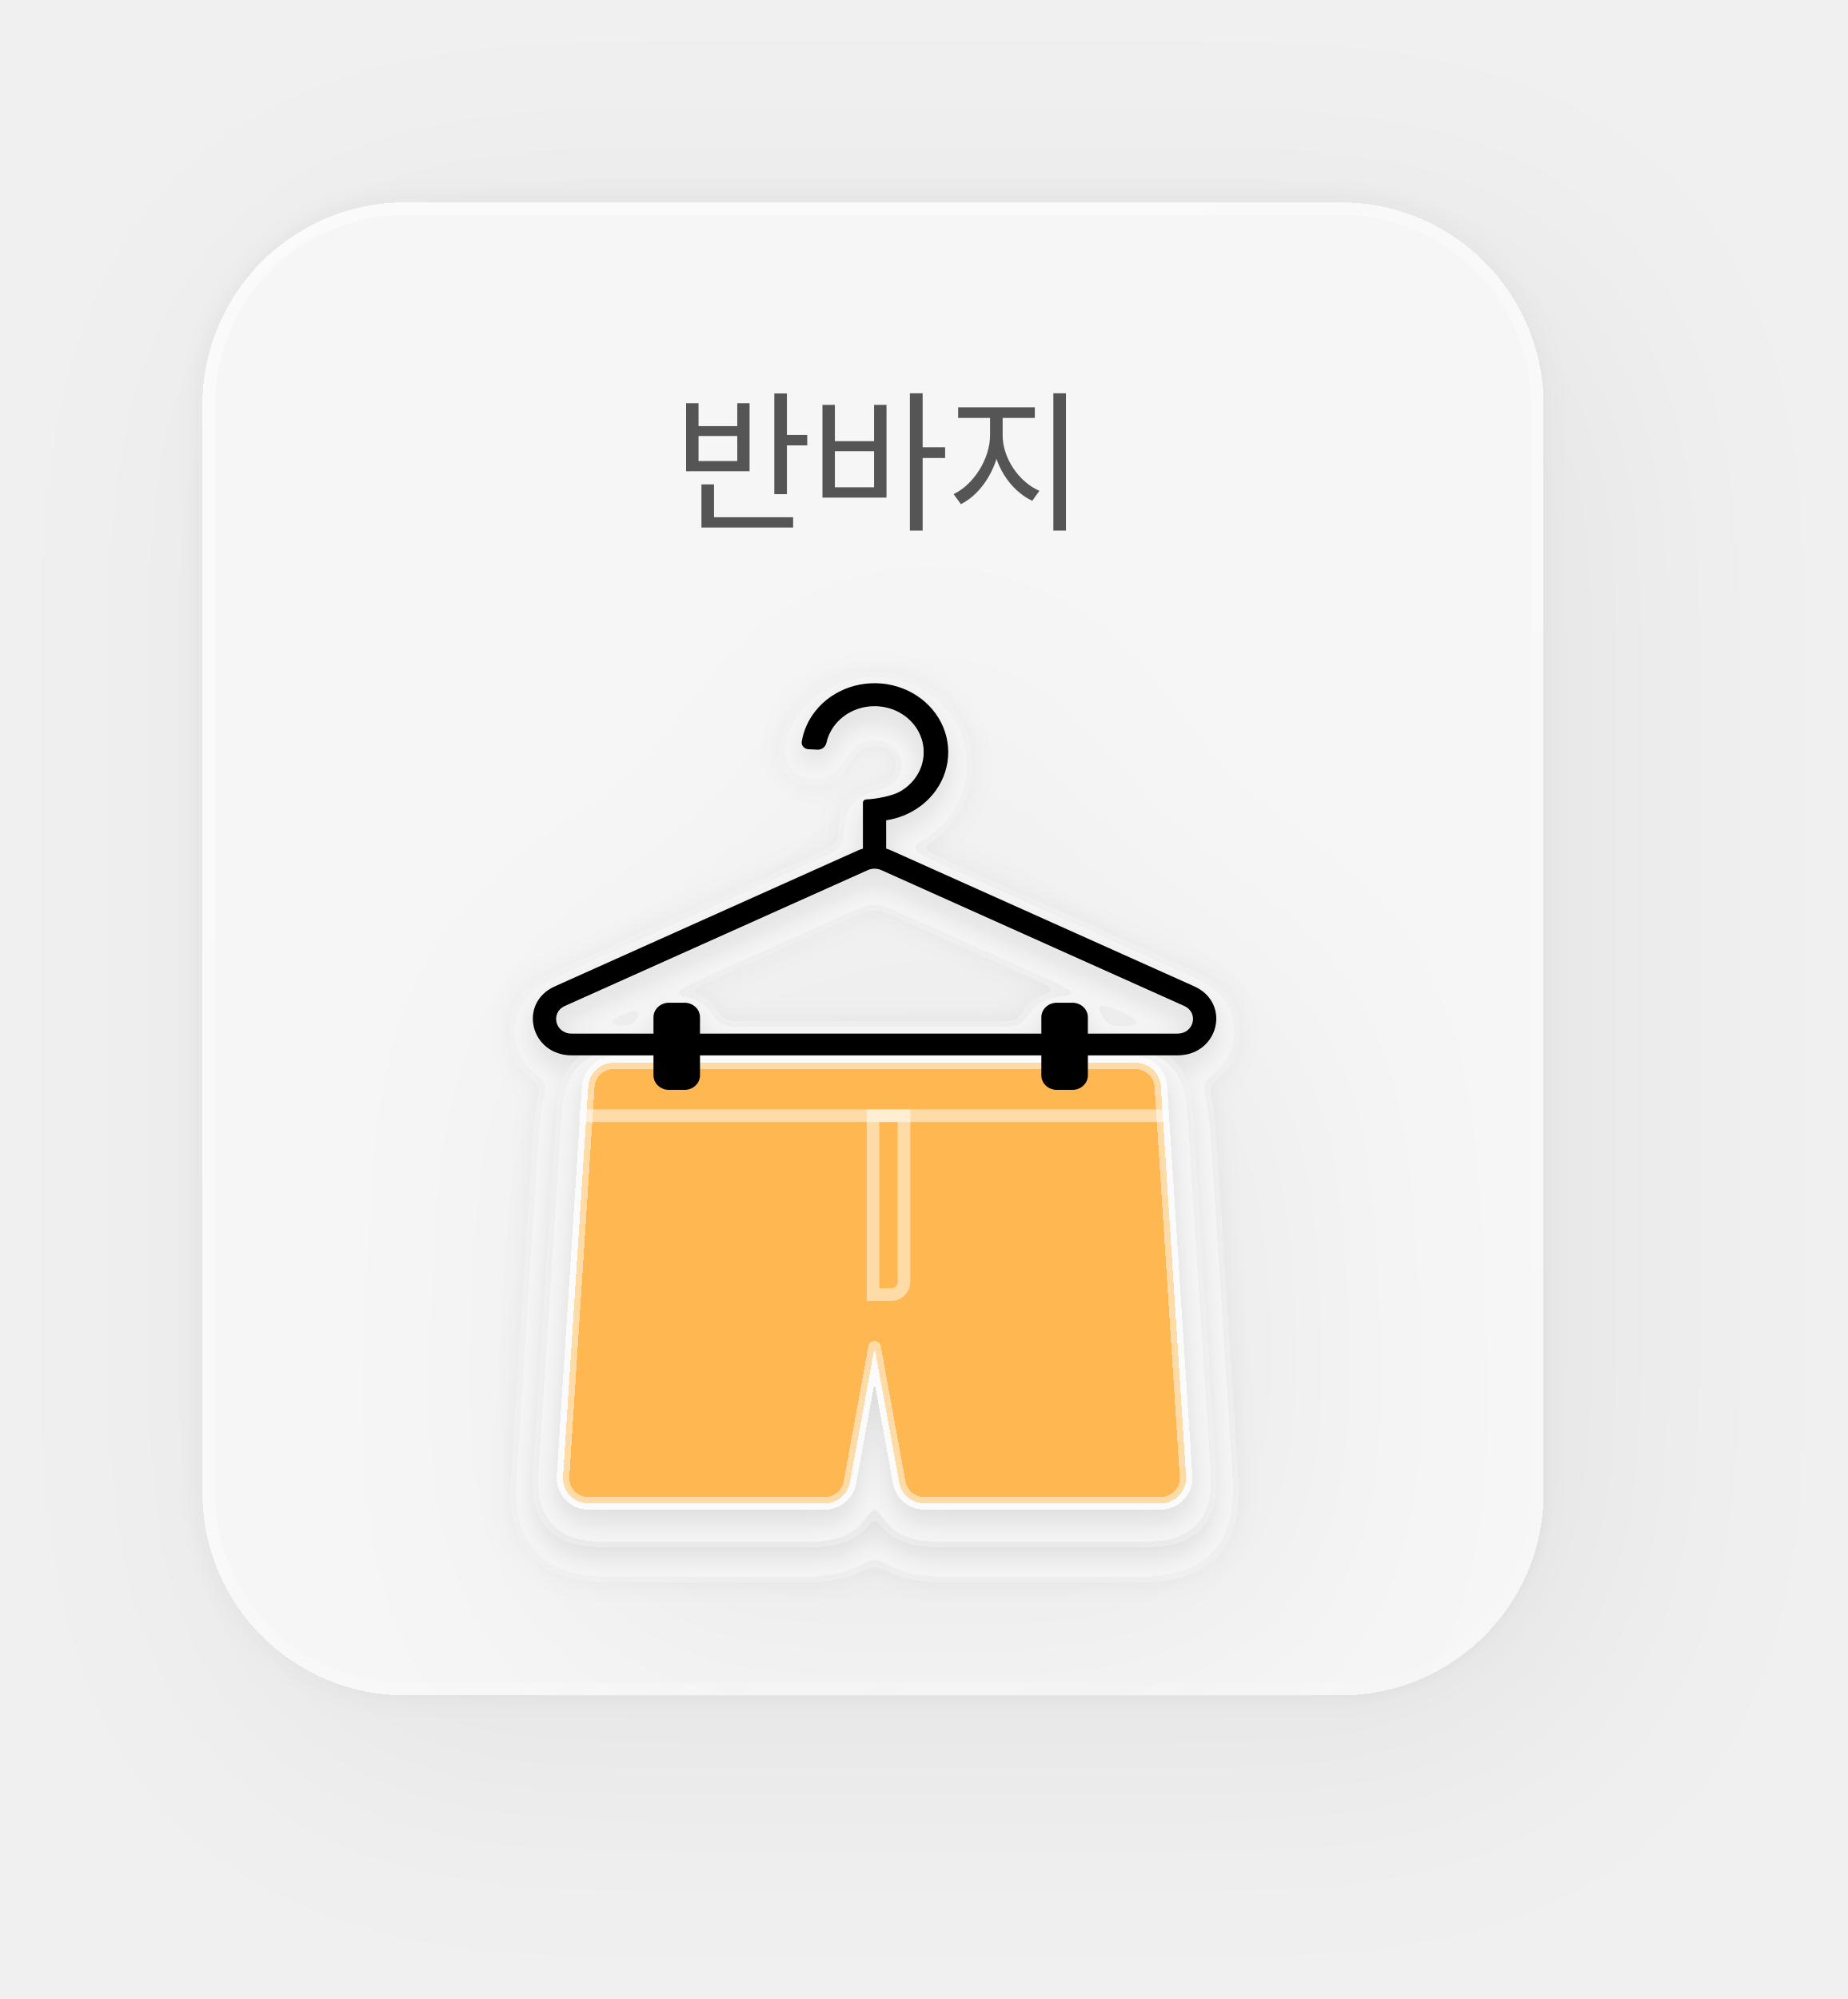
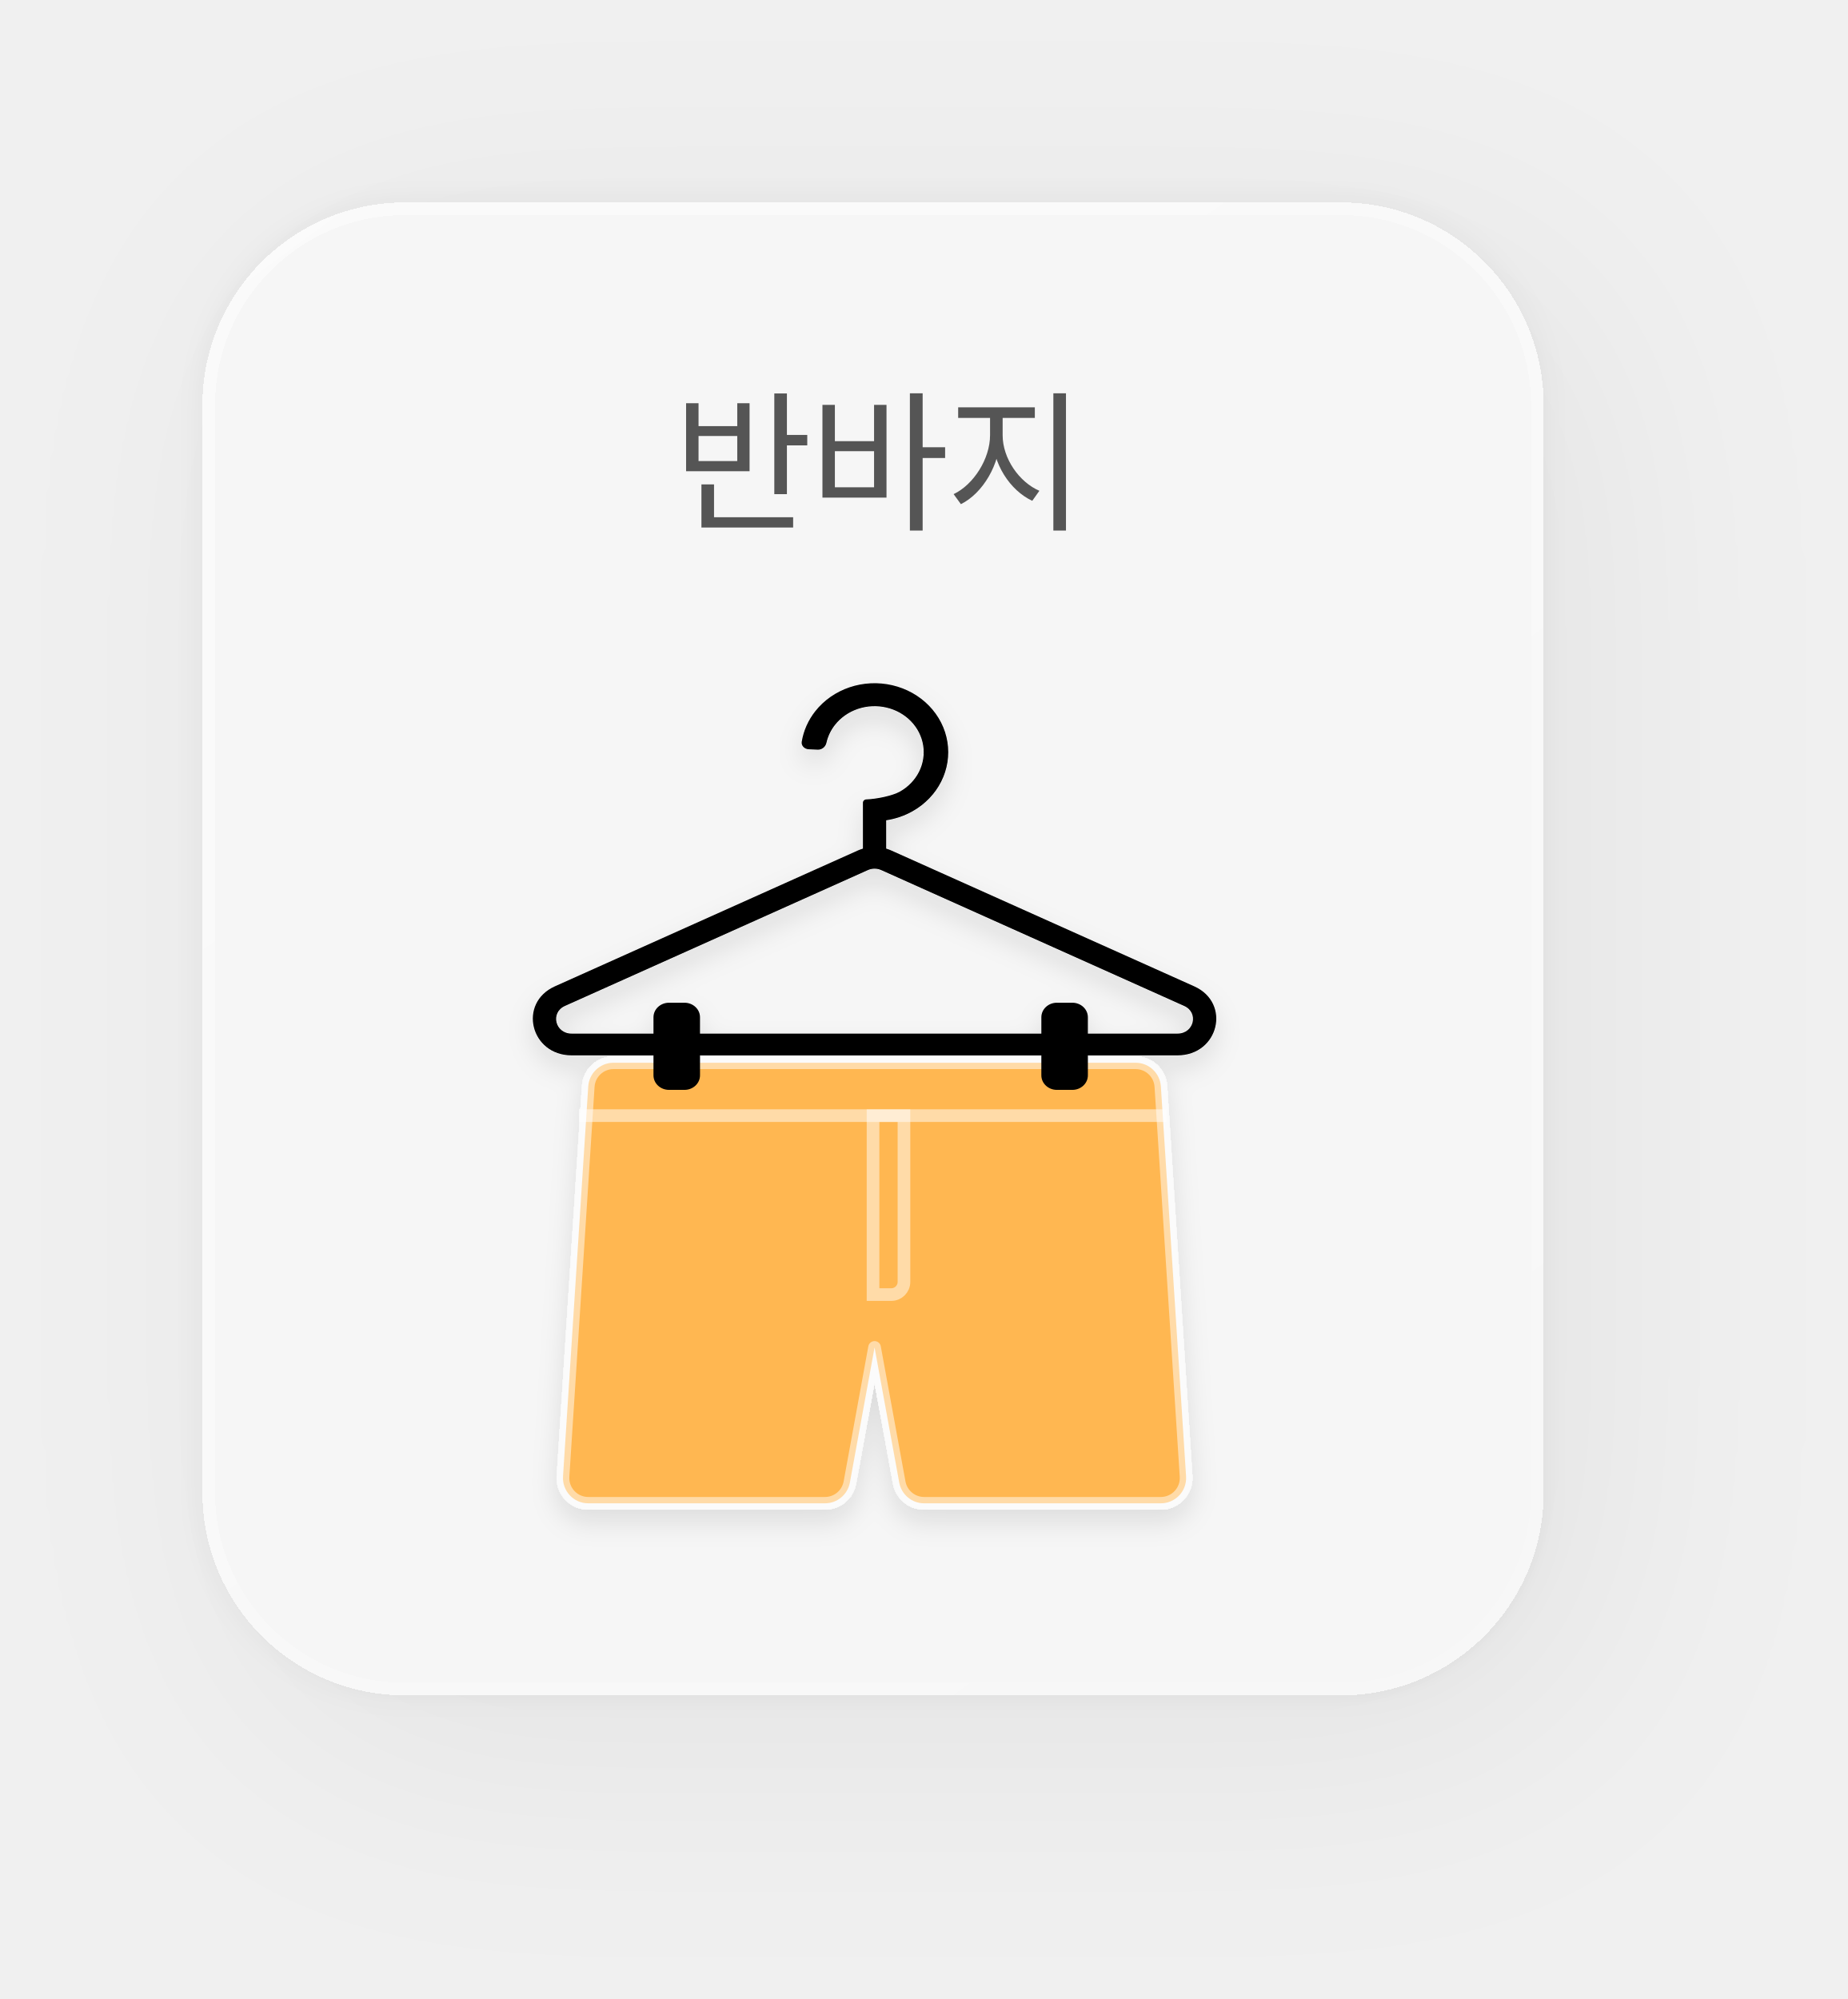
<svg xmlns="http://www.w3.org/2000/svg" width="146" height="158" viewBox="0 0 146 158" fill="none">
  <g filter="url(#filter0_bdd_5082_12505)">
-     <g clip-path="url(#clip0_5082_12505)">
-       <rect x="16" y="16" width="106" height="118" rx="16" fill="white" fill-opacity="0.4" shape-rendering="crispEdges" />
-       <path d="M61.197 31.1H62.193V39.056H61.197V31.1ZM61.881 34.376H63.801V35.204H61.881V34.376ZM55.437 40.88H62.685V41.696H55.437V40.88ZM55.437 38.288H56.433V41.072H55.437V38.288ZM54.225 31.868H55.209V33.68H58.269V31.868H59.241V37.244H54.225V31.868ZM55.209 34.46V36.44H58.269V34.46H55.209ZM71.912 31.088H72.921V41.936H71.912V31.088ZM72.68 35.348H74.697V36.2H72.68V35.348ZM65.001 32H65.984V34.868H69.081V32H70.064V39.332H65.001V32ZM65.984 35.66V38.516H69.081V35.66H65.984ZM78.248 32.636H79.052V34.4C79.052 36.692 77.671 38.996 75.944 39.848L75.368 39.056C76.939 38.312 78.248 36.272 78.248 34.4V32.636ZM78.439 32.636H79.243V34.4C79.243 36.236 80.552 38.108 82.147 38.792L81.584 39.584C79.832 38.768 78.439 36.656 78.439 34.4V32.636ZM75.728 32.192H81.787V33.032H75.728V32.192ZM83.251 31.088H84.248V41.936H83.251V31.088Z" fill="#121212" fill-opacity="0.7" />
-       <g filter="url(#filter1_bdd_5082_12505)">
-         <g filter="url(#filter2_bd_5082_12505)">
-           <g filter="url(#filter3_bd_5082_12505)">
-             <path d="M46.495 118.821C45.34 118.821 44.425 117.845 44.499 116.692L46.492 85.871C46.56 84.819 47.433 84 48.487 84H89.752C90.807 84 91.68 84.819 91.748 85.871L93.74 116.692C93.815 117.845 92.9 118.821 91.745 118.821H73.038C72.073 118.821 71.245 118.131 71.071 117.181L69.12 106.5L67.169 117.181C66.995 118.131 66.167 118.821 65.201 118.821H46.495Z" fill="#FFB751" shape-rendering="crispEdges" />
-             <path d="M46.495 118.821C45.34 118.821 44.425 117.845 44.499 116.692L46.492 85.871C46.56 84.819 47.433 84 48.487 84H89.752C90.807 84 91.68 84.819 91.748 85.871L93.74 116.692C93.815 117.845 92.9 118.821 91.745 118.821H73.038C72.073 118.821 71.245 118.131 71.071 117.181L69.12 106.5L67.169 117.181C66.995 118.131 66.167 118.821 65.201 118.821H46.495Z" stroke="white" stroke-opacity="0.5" stroke-linejoin="round" shape-rendering="crispEdges" />
-           </g>
-           <path fill-rule="evenodd" clip-rule="evenodd" d="M72.124 64.124C71.482 64.487 70.773 64.727 70.04 64.837V67.072C70.177 67.112 70.312 67.162 70.444 67.222L94.383 77.958C97.326 79.278 96.322 83.416 93.059 83.416H85.98V84.995C85.98 85.629 85.431 86.143 84.754 86.143H83.528C82.851 86.143 82.302 85.629 82.302 84.995V83.416H55.325V84.995C55.325 85.629 54.776 86.143 54.099 86.143H52.873C52.196 86.143 51.647 85.629 51.647 84.995V83.416H45.181C41.918 83.416 40.914 79.278 43.856 77.958L67.796 67.222C67.844 67.2 67.892 67.18 67.941 67.161C68.026 67.127 68.113 67.098 68.2 67.072V63.446C68.2 63.301 68.326 63.184 68.48 63.184C69.289 63.154 70.538 62.897 71.123 62.567C71.781 62.196 72.306 61.651 72.633 61.001C72.96 60.35 73.074 59.623 72.96 58.912C72.846 58.201 72.509 57.538 71.992 57.006C71.475 56.474 70.801 56.098 70.056 55.925C69.311 55.752 68.527 55.789 67.805 56.032C67.082 56.276 66.453 56.715 65.997 57.293C65.662 57.717 65.432 58.202 65.318 58.713C65.249 59.023 64.967 59.27 64.629 59.255L63.914 59.223C63.576 59.208 63.312 58.938 63.363 58.625C63.506 57.755 63.872 56.926 64.435 56.213C65.119 55.346 66.063 54.688 67.147 54.322C68.231 53.957 69.406 53.901 70.524 54.161C71.642 54.421 72.653 54.985 73.428 55.783C74.203 56.581 74.709 57.575 74.88 58.642C75.051 59.709 74.881 60.799 74.39 61.774C73.9 62.75 73.111 63.568 72.124 64.124ZM85.98 81.695V80.403C85.98 79.769 85.431 79.255 84.754 79.255H83.528C82.851 79.255 82.302 79.769 82.302 80.403V81.695H55.325V80.403C55.325 79.769 54.776 79.255 54.099 79.255H52.873C52.196 79.255 51.647 79.769 51.647 80.403V81.695H45.181C43.876 81.695 43.474 80.039 44.651 79.511L68.59 68.775C68.925 68.624 69.315 68.624 69.65 68.775L93.589 79.511C94.766 80.039 94.364 81.695 93.059 81.695H85.98Z" fill="black" />
-           <path d="M45.778 84.643H92.222H45.778ZM92.222 88.679H45.778V87.679H92.222V88.679ZM45.778 88.179V84.643V88.179ZM92.222 84.643V88.179V84.643Z" fill="white" fill-opacity="0.5" />
-           <path d="M69 88.179H71.444V101.322C71.444 101.874 70.997 102.322 70.444 102.322H69V88.179Z" stroke="white" stroke-opacity="0.5" />
-         </g>
-       </g>
+     <rect x="16" y="16" width="106" height="118" rx="16" fill="white" fill-opacity="0.4" shape-rendering="crispEdges" />
+     <rect x="16.5" y="16.5" width="105" height="117" rx="15.5" stroke="url(#paint0_linear_5082_12505)" stroke-opacity="0.5" shape-rendering="crispEdges" />
+     <path d="M61.197 31.1H62.193V39.056H61.197V31.1ZM61.881 34.376H63.801V35.204H61.881V34.376ZM55.437 40.88H62.685V41.696H55.437V40.88ZM55.437 38.288H56.433V41.072H55.437V38.288ZM54.225 31.868H55.209V33.68H58.269V31.868H59.241V37.244H54.225V31.868ZM55.209 34.46V36.44H58.269V34.46H55.209ZM71.912 31.088H72.921V41.936H71.912V31.088ZM72.68 35.348H74.697V36.2H72.68V35.348ZM65.001 32H65.984V34.868H69.081V32H70.064V39.332H65.001V32ZM65.984 35.66V38.516H69.081V35.66H65.984ZM78.248 32.636H79.052V34.4C79.052 36.692 77.671 38.996 75.944 39.848L75.368 39.056C76.939 38.312 78.248 36.272 78.248 34.4V32.636ZM78.439 32.636H79.243V34.4C79.243 36.236 80.552 38.108 82.147 38.792L81.584 39.584C79.832 38.768 78.439 36.656 78.439 34.4V32.636ZM75.728 32.192H81.787V33.032H75.728V32.192ZM83.251 31.088H84.248V41.936H83.251V31.088Z" fill="#121212" fill-opacity="0.7" />
+     <g filter="url(#filter1_bd_5082_12505)">
+       <path d="M46.495 118.821C45.34 118.821 44.425 117.845 44.499 116.692L46.492 85.871C46.56 84.819 47.433 84 48.487 84H89.752C90.807 84 91.68 84.819 91.748 85.871L93.74 116.692C93.815 117.845 92.9 118.821 91.745 118.821H73.038C72.073 118.821 71.245 118.131 71.071 117.181L69.12 106.5L67.169 117.181C66.995 118.131 66.167 118.821 65.201 118.821H46.495Z" fill="#FFB751" stroke="white" stroke-opacity="0.5" stroke-linejoin="round" />
+       <path fill-rule="evenodd" clip-rule="evenodd" d="M72.124 64.124C71.482 64.487 70.773 64.727 70.04 64.837V67.072C70.177 67.112 70.312 67.162 70.444 67.222L94.383 77.958C97.326 79.278 96.322 83.416 93.059 83.416H85.98V84.995C85.98 85.629 85.431 86.143 84.754 86.143H83.528C82.851 86.143 82.302 85.629 82.302 84.995V83.416H55.325V84.995C55.325 85.629 54.776 86.143 54.099 86.143H52.873C52.196 86.143 51.647 85.629 51.647 84.995V83.416H45.181C41.918 83.416 40.914 79.278 43.856 77.958L67.796 67.222C67.844 67.2 67.892 67.18 67.941 67.161C68.026 67.127 68.113 67.098 68.2 67.072V63.446C68.2 63.301 68.326 63.184 68.48 63.184C69.289 63.154 70.538 62.897 71.123 62.567C71.781 62.196 72.306 61.651 72.633 61.001C72.96 60.35 73.074 59.623 72.96 58.912C72.846 58.201 72.509 57.538 71.992 57.006C71.475 56.474 70.801 56.098 70.056 55.925C69.311 55.752 68.527 55.789 67.805 56.032C67.082 56.276 66.453 56.715 65.997 57.293C65.662 57.717 65.432 58.202 65.318 58.713C65.249 59.023 64.967 59.27 64.629 59.255L63.914 59.223C63.576 59.208 63.312 58.938 63.363 58.625C63.506 57.755 63.872 56.926 64.435 56.213C65.119 55.346 66.063 54.688 67.147 54.322C68.231 53.957 69.406 53.901 70.524 54.161C71.642 54.421 72.653 54.985 73.428 55.783C74.203 56.581 74.709 57.575 74.88 58.642C75.051 59.709 74.881 60.799 74.39 61.774C73.9 62.75 73.111 63.568 72.124 64.124ZM85.98 81.695V80.403C85.98 79.769 85.431 79.255 84.754 79.255H83.528C82.851 79.255 82.302 79.769 82.302 80.403V81.695H55.325V80.403C55.325 79.769 54.776 79.255 54.099 79.255H52.873C52.196 79.255 51.647 79.769 51.647 80.403V81.695H45.181C43.876 81.695 43.474 80.039 44.651 79.511L68.59 68.775C68.925 68.624 69.315 68.624 69.65 68.775L93.589 79.511C94.766 80.039 94.364 81.695 93.059 81.695H85.98Z" fill="black" />
+       <path d="M45.778 84.643H92.222H45.778ZM92.222 88.679H45.778V87.679H92.222V88.679ZM45.778 88.179V84.643V88.179ZM92.222 84.643V88.179V84.643Z" fill="white" fill-opacity="0.5" />
+       <path d="M69 88.179H71.444V101.322C71.444 101.874 70.997 102.322 70.444 102.322H69V88.179Z" stroke="white" stroke-opacity="0.5" />
    </g>
-     <rect x="16.5" y="16.5" width="105" height="117" rx="15.5" stroke="url(#paint0_linear_5082_12505)" stroke-opacity="0.5" shape-rendering="crispEdges" />
  </g>
  <defs>
    <filter id="filter0_bdd_5082_12505" x="-4" y="-4" width="150" height="162" filterUnits="userSpaceOnUse" color-interpolation-filters="sRGB">
      <feFlood flood-opacity="0" result="BackgroundImageFix" />
      <feGaussianBlur in="BackgroundImageFix" stdDeviation="10" />
      <feComposite in2="SourceAlpha" operator="in" result="effect1_backgroundBlur_5082_12505" />
      <feColorMatrix in="SourceAlpha" type="matrix" values="0 0 0 0 0 0 0 0 0 0 0 0 0 0 0 0 0 0 127 0" result="hardAlpha" />
      <feOffset dx="4" dy="4" />
      <feGaussianBlur stdDeviation="10" />
      <feComposite in2="hardAlpha" operator="out" />
      <feColorMatrix type="matrix" values="0 0 0 0 0 0 0 0 0 0 0 0 0 0 0 0 0 0 0.05 0" />
      <feBlend mode="normal" in2="effect1_backgroundBlur_5082_12505" result="effect2_dropShadow_5082_12505" />
      <feColorMatrix in="SourceAlpha" type="matrix" values="0 0 0 0 0 0 0 0 0 0 0 0 0 0 0 0 0 0 127 0" result="hardAlpha" />
      <feOffset />
      <feGaussianBlur stdDeviation="1" />
      <feComposite in2="hardAlpha" operator="out" />
      <feColorMatrix type="matrix" values="0 0 0 0 0 0 0 0 0 0 0 0 0 0 0 0 0 0 0.05 0" />
      <feBlend mode="normal" in2="effect2_dropShadow_5082_12505" result="effect3_dropShadow_5082_12505" />
      <feBlend mode="normal" in="SourceGraphic" in2="effect3_dropShadow_5082_12505" result="shape" />
    </filter>
-     <filter id="filter1_bdd_5082_12505" x="-4" y="14" width="146" height="146" filterUnits="userSpaceOnUse" color-interpolation-filters="sRGB">
-       <feFlood flood-opacity="0" result="BackgroundImageFix" />
-       <feGaussianBlur in="BackgroundImageFix" stdDeviation="20" />
-       <feComposite in2="SourceAlpha" operator="in" result="effect1_backgroundBlur_5082_12505" />
-       <feColorMatrix in="SourceAlpha" type="matrix" values="0 0 0 0 0 0 0 0 0 0 0 0 0 0 0 0 0 0 127 0" result="hardAlpha" />
-       <feOffset dx="4" dy="4" />
-       <feGaussianBlur stdDeviation="10" />
-       <feComposite in2="hardAlpha" operator="out" />
-       <feColorMatrix type="matrix" values="0 0 0 0 0 0 0 0 0 0 0 0 0 0 0 0 0 0 0.05 0" />
-       <feBlend mode="normal" in2="effect1_backgroundBlur_5082_12505" result="effect2_dropShadow_5082_12505" />
-       <feColorMatrix in="SourceAlpha" type="matrix" values="0 0 0 0 0 0 0 0 0 0 0 0 0 0 0 0 0 0 127 0" result="hardAlpha" />
-       <feOffset />
-       <feGaussianBlur stdDeviation="1" />
-       <feComposite in2="hardAlpha" operator="out" />
-       <feColorMatrix type="matrix" values="0 0 0 0 0 0 0 0 0 0 0 0 0 0 0 0 0 0 0.05 0" />
-       <feBlend mode="normal" in2="effect2_dropShadow_5082_12505" result="effect3_dropShadow_5082_12505" />
-       <feBlend mode="normal" in="SourceGraphic" in2="effect3_dropShadow_5082_12505" result="shape" />
-     </filter>
-     <filter id="filter2_bd_5082_12505" x="32.111" y="44" width="74.018" height="85.321" filterUnits="userSpaceOnUse" color-interpolation-filters="sRGB">
-       <feFlood flood-opacity="0" result="BackgroundImageFix" />
-       <feGaussianBlur in="BackgroundImageFix" stdDeviation="5" />
-       <feComposite in2="SourceAlpha" operator="in" result="effect1_backgroundBlur_5082_12505" />
-       <feColorMatrix in="SourceAlpha" type="matrix" values="0 0 0 0 0 0 0 0 0 0 0 0 0 0 0 0 0 0 127 0" result="hardAlpha" />
-       <feOffset dy="1" />
-       <feGaussianBlur stdDeviation="1" />
-       <feComposite in2="hardAlpha" operator="out" />
-       <feColorMatrix type="matrix" values="0 0 0 0 0 0 0 0 0 0 0 0 0 0 0 0 0 0 0.1 0" />
-       <feBlend mode="normal" in2="effect1_backgroundBlur_5082_12505" result="effect2_dropShadow_5082_12505" />
-       <feBlend mode="normal" in="SourceGraphic" in2="effect2_dropShadow_5082_12505" result="shape" />
-     </filter>
-     <filter id="filter3_bd_5082_12505" x="33.995" y="73.5" width="70.25" height="55.821" filterUnits="userSpaceOnUse" color-interpolation-filters="sRGB">
+     <filter id="filter1_bd_5082_12505" x="32.111" y="44" width="74.018" height="85.321" filterUnits="userSpaceOnUse" color-interpolation-filters="sRGB">
      <feFlood flood-opacity="0" result="BackgroundImageFix" />
      <feGaussianBlur in="BackgroundImageFix" stdDeviation="5" />
      <feComposite in2="SourceAlpha" operator="in" result="effect1_backgroundBlur_5082_12505" />
      <feColorMatrix in="SourceAlpha" type="matrix" values="0 0 0 0 0 0 0 0 0 0 0 0 0 0 0 0 0 0 127 0" result="hardAlpha" />
      <feOffset dy="1" />
      <feGaussianBlur stdDeviation="1" />
      <feComposite in2="hardAlpha" operator="out" />
      <feColorMatrix type="matrix" values="0 0 0 0 0 0 0 0 0 0 0 0 0 0 0 0 0 0 0.1 0" />
      <feBlend mode="normal" in2="effect1_backgroundBlur_5082_12505" result="effect2_dropShadow_5082_12505" />
      <feBlend mode="normal" in="SourceGraphic" in2="effect2_dropShadow_5082_12505" result="shape" />
    </filter>
    <linearGradient id="paint0_linear_5082_12505" x1="28.046" y1="16" x2="137.125" y2="165.064" gradientUnits="userSpaceOnUse">
      <stop stop-color="white" />
      <stop offset="1" stop-color="white" stop-opacity="0" />
    </linearGradient>
-     <clipPath id="clip0_5082_12505">
-       <rect x="16" y="16" width="106" height="118" rx="16" fill="white" />
-     </clipPath>
  </defs>
</svg>
